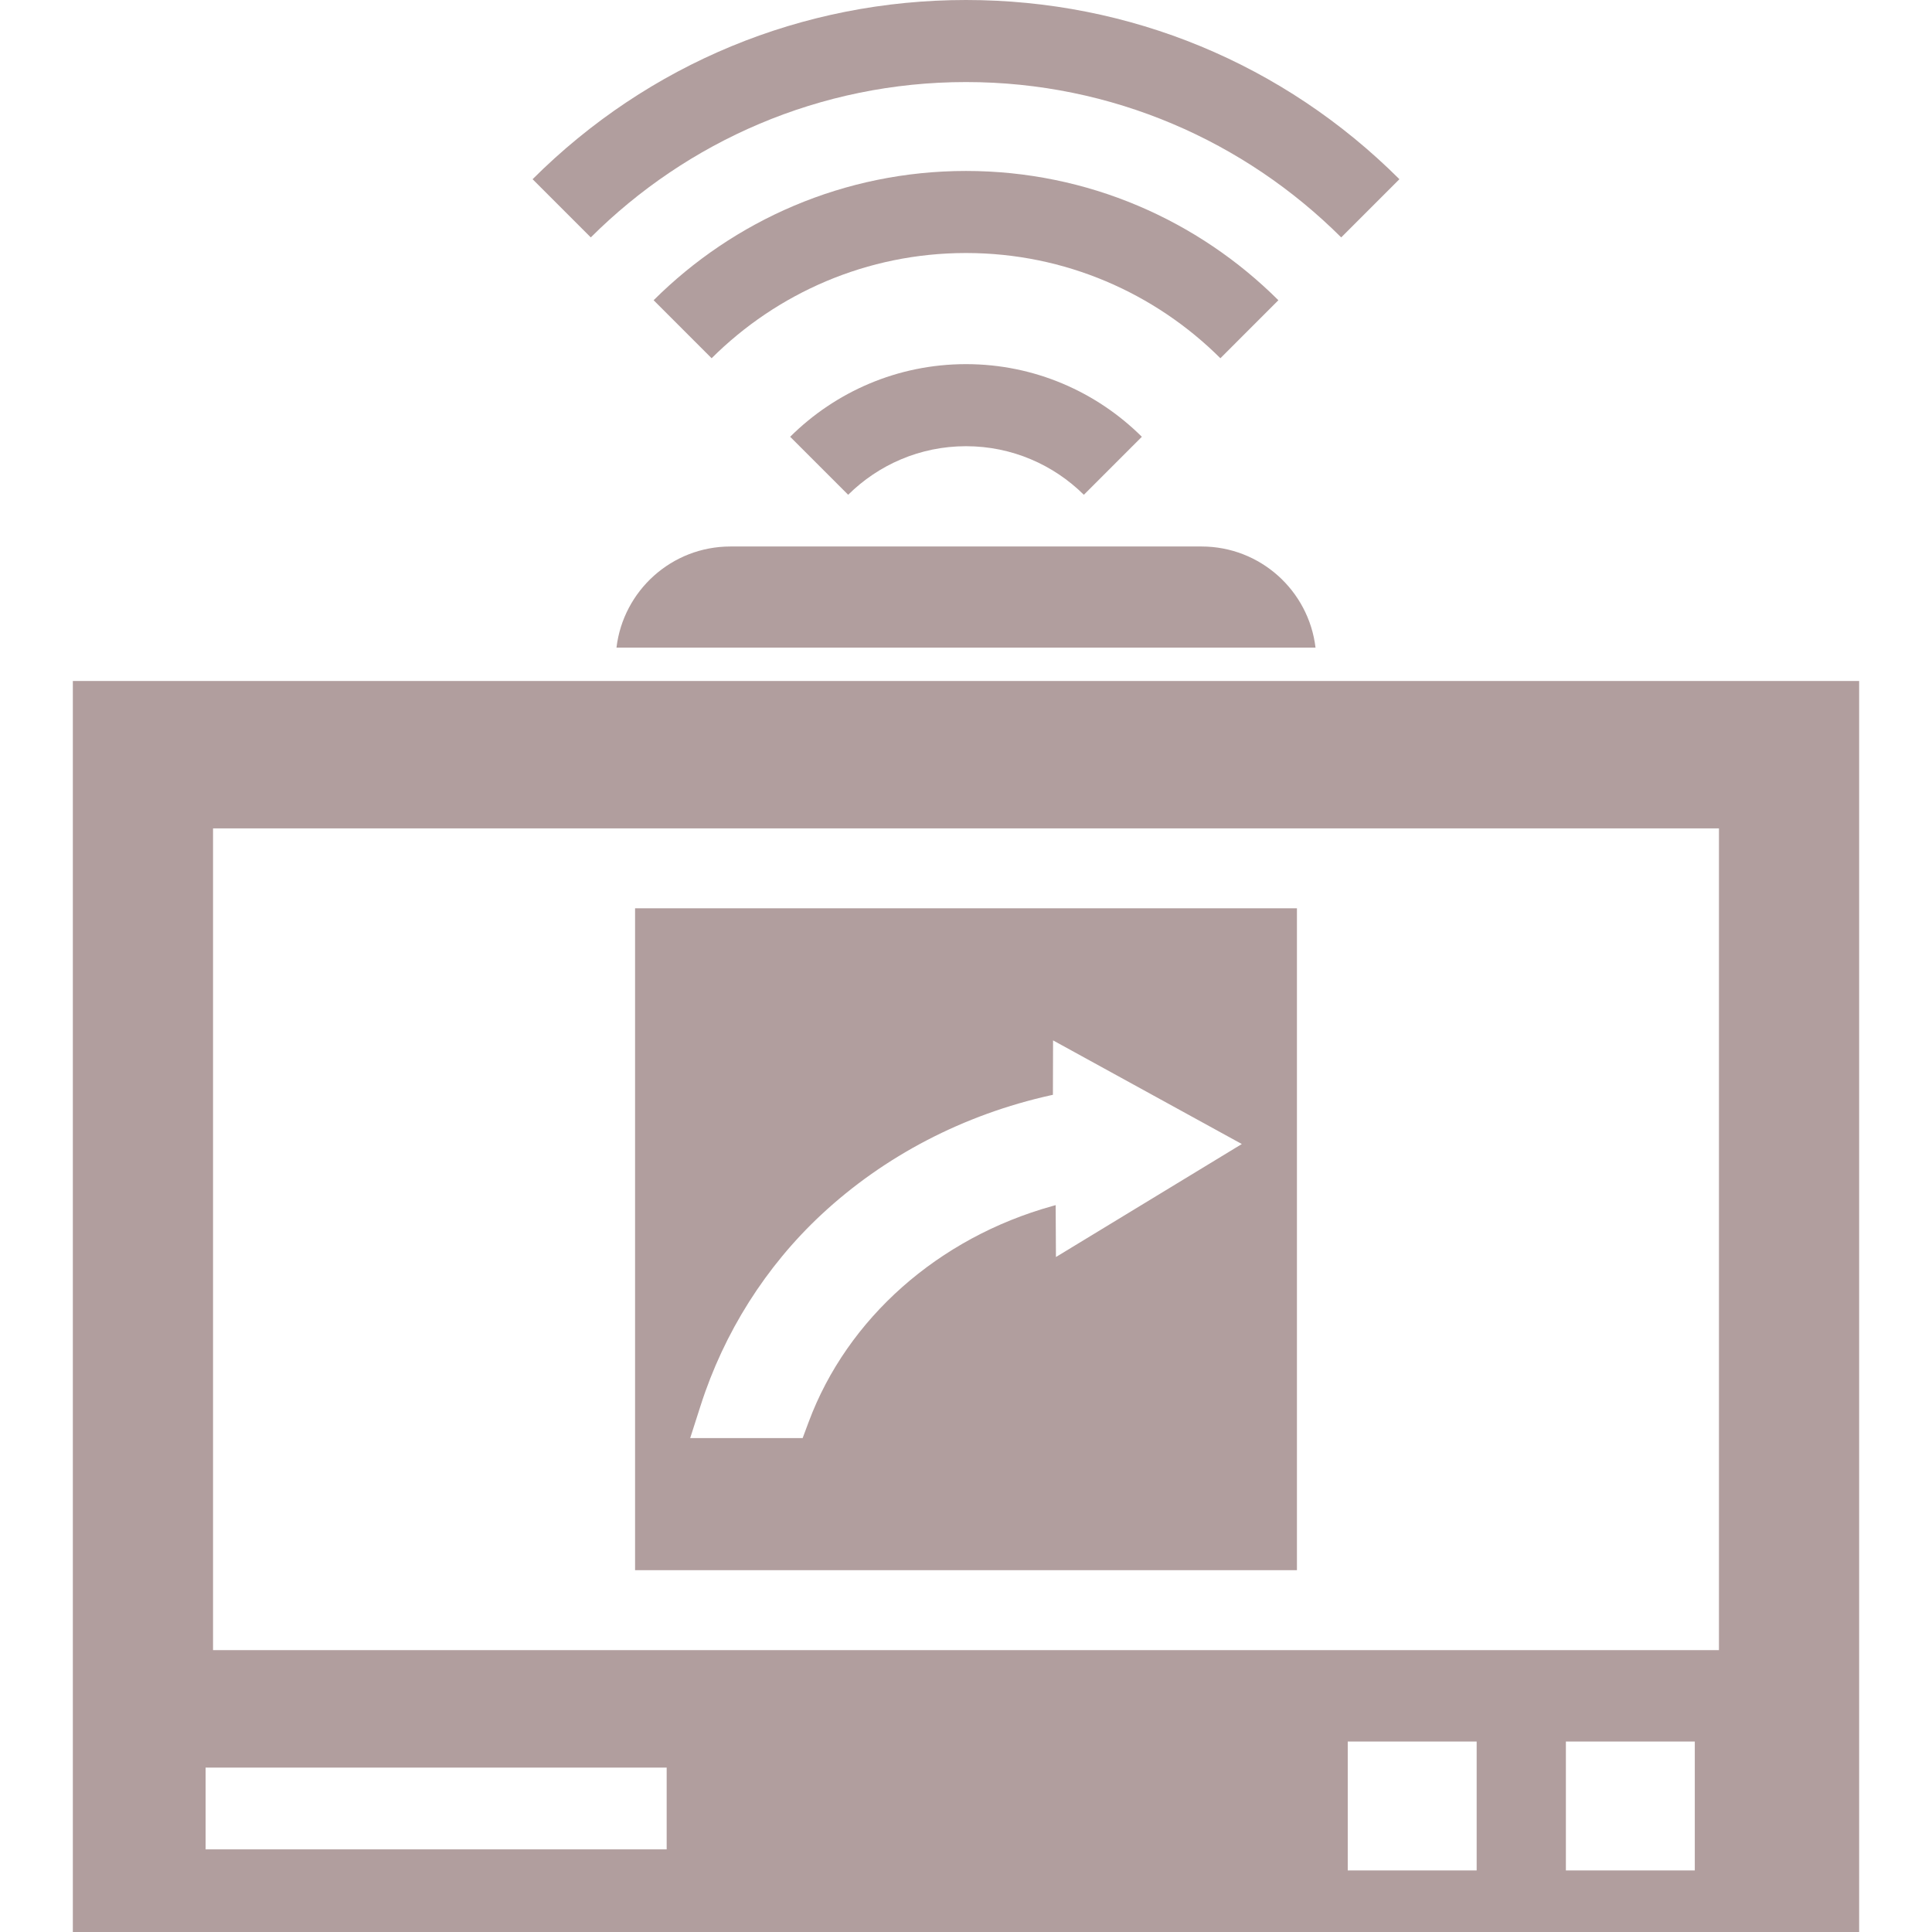
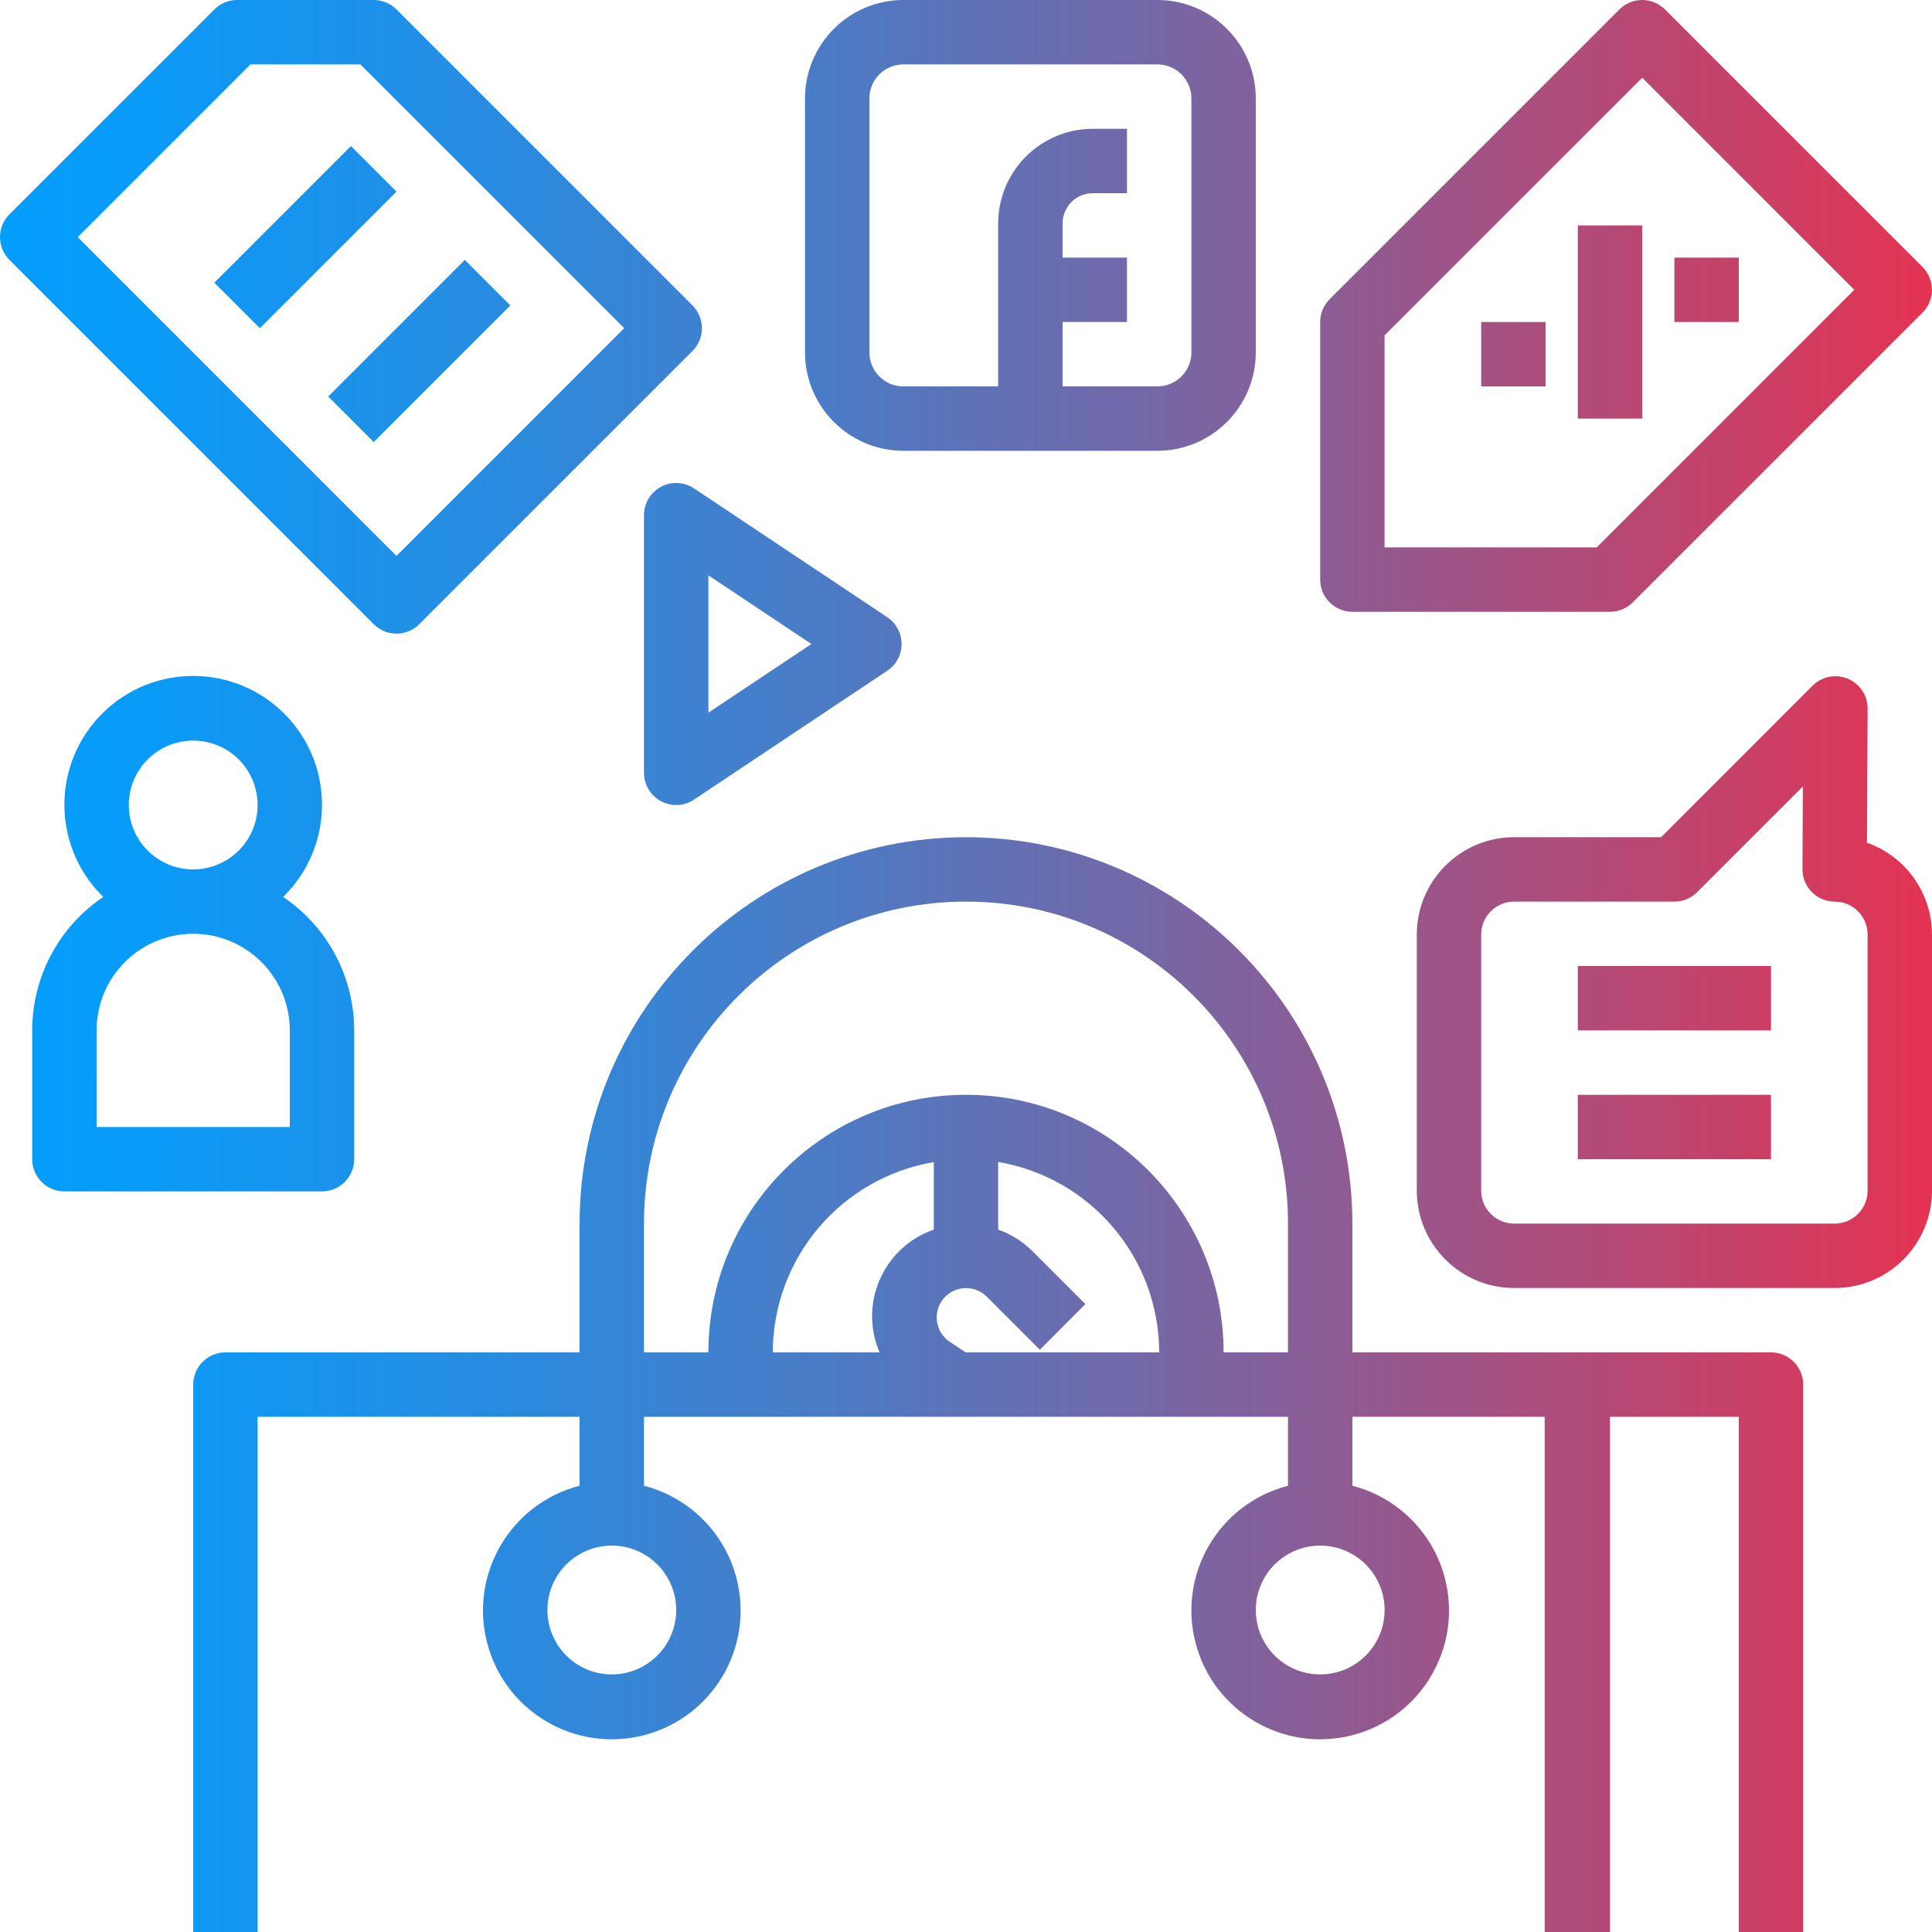
- <svg xmlns="http://www.w3.org/2000/svg" version="1.1" id="Capa_1" x="0px" y="0px" width="512px" height="512px" viewBox="0 0 503.584 503.584" style="enable-background:new 0 0 503.584 503.584;" xml:space="preserve" class="">
-   <g>
-     <g>
-       <g>
-         <path d="M18.987,177.508v326.076h465.609V177.508H18.987z M173.771,482.049H53.591v-21.322h120.181L173.771,482.049    L173.771,482.049z M384.896,487.541h-33.6v-33.598h33.6V487.541z M441.755,487.541h-33.6v-33.598h33.6V487.541z M448.056,430.111    H55.529V215.918h392.524v214.193H448.056z" data-original="#000000" class="active-path" data-old_color="#AF9D9D" fill="#B19E9E" />
-         <path d="M160.688,168.801h182.209c-1.777-14.844-14.391-26.355-29.713-26.355H190.398    C175.079,142.445,162.466,153.957,160.688,168.801z" data-original="#000000" class="active-path" data-old_color="#AF9D9D" fill="#B19E9E" />
-         <path d="M338.052,236.756H165.534v172.519h172.518V236.756z M275.237,327.648l-0.074-13.523l-0.842,0.234    c-29.728,8.266-53.478,29.291-63.527,56.248l-1.581,4.24H179.9l2.727-8.509c6.105-19.051,16.981-36.248,31.45-49.733    c16.445-15.328,37.131-26.09,59.826-31.119l0.543-0.121l0.038-14.184l49.202,27.016L275.237,327.648z" data-original="#000000" class="active-path" data-old_color="#AF9D9D" fill="#B19E9E" />
-         <path d="M205.958,113.848l15.119,15.119c7.896-7.82,18.75-12.662,30.716-12.662c11.966,0,22.819,4.842,30.716,12.662    l15.119-15.119c-11.771-11.693-27.974-18.934-45.835-18.934S217.728,102.154,205.958,113.848z" data-original="#000000" class="active-path" data-old_color="#AF9D9D" fill="#B19E9E" />
-         <path d="M251.792,21.389c38.134,0,72.718,15.484,97.8,40.494l15.172-15.172C334.565,16.59,294.454,0,251.792,0    C209.13,0,169.021,16.59,138.82,46.711l15.171,15.172C179.074,36.873,213.659,21.389,251.792,21.389z" data-original="#000000" class="active-path" data-old_color="#AF9D9D" fill="#B19E9E" />
-         <path d="M333.216,78.258c-20.887-20.813-49.678-33.697-81.423-33.697c-31.746,0-60.537,12.885-81.424,33.697l15.117,15.119    c17.014-16.939,40.458-27.428,66.307-27.428s49.292,10.488,66.306,27.428L333.216,78.258z" data-original="#000000" class="active-path" data-old_color="#AF9D9D" fill="#B19E9E" />
-       </g>
-     </g>
-   </g>
+ <svg xmlns="http://www.w3.org/2000/svg" xmlns:xlink="http://www.w3.org/1999/xlink" height="512pt" viewBox="0 0 512 512" width="512pt">
+   <linearGradient id="a">
+     <stop offset=".004" stop-color="#009fff" />
+     <stop offset=".093" stop-color="#099bf8" />
+     <stop offset=".242" stop-color="#238ee4" />
+     <stop offset=".431" stop-color="#4c7bc5" />
+     <stop offset=".654" stop-color="#865f99" />
+     <stop offset=".902" stop-color="#cf3d61" />
+     <stop offset=".995" stop-color="#ec2f4b" />
+   </linearGradient>
+   <linearGradient id="b" gradientTransform="matrix(.614557 0 0 -.614557 -.000758 518.6863)" gradientUnits="userSpaceOnUse" x1="-22.412" x2="859.543" xlink:href="#a" y1="712.089" y2="712.089" />
+   <linearGradient id="c" gradientTransform="matrix(.614557 0 0 -.614557 -.000758 518.6863)" gradientUnits="userSpaceOnUse" x1="-22.412" x2="859.543" xlink:href="#a" y1="691.262" y2="691.262" />
+   <linearGradient id="d" gradientTransform="matrix(.614557 0 0 -.614557 -.000758 518.6863)" gradientUnits="userSpaceOnUse" x1="-22.412" x2="859.543" xlink:href="#a" y1="705.147" y2="705.147" />
+   <linearGradient id="e" gradientTransform="matrix(.614557 0 0 -.614557 -.000758 518.6863)" gradientUnits="userSpaceOnUse" x1="-22.412" x2="859.543" xlink:href="#a" y1="719.033" y2="719.033" />
+   <linearGradient id="f" gradientTransform="matrix(.614557 0 0 -.614557 -.000758 518.6863)" gradientUnits="userSpaceOnUse" x1="-22.412" x2="859.543" xlink:href="#a" y1="246.931" y2="246.931" />
+   <linearGradient id="g" gradientTransform="matrix(.614557 0 0 -.614557 -.000758 518.6863)" gradientUnits="userSpaceOnUse" x1="-22.412" x2="859.543" xlink:href="#a" y1="707.381" y2="707.381" />
+   <linearGradient id="h" gradientTransform="matrix(.614557 0 0 -.614557 -.000693 518.6859)" gradientUnits="userSpaceOnUse" x1="-22.411" x2="859.545" xlink:href="#a" y1="692.66" y2="692.66" />
+   <linearGradient id="i" gradientTransform="matrix(.614557 0 0 -.614557 -.000799 518.6863)" gradientUnits="userSpaceOnUse" x1="-22.413" x2="859.543" xlink:href="#a" y1="741.746" y2="741.746" />
+   <linearGradient id="j" gradientTransform="matrix(.614557 0 0 -.614557 -.000758 518.6863)" gradientUnits="userSpaceOnUse" x1="-22.412" x2="859.543" xlink:href="#a" y1="746.803" y2="746.803" />
+   <linearGradient id="k" gradientTransform="matrix(.614557 0 0 -.614557 -.000758 518.6863)" gradientUnits="userSpaceOnUse" x1="-22.412" x2="859.543" xlink:href="#a" y1="566.295" y2="566.295" />
+   <linearGradient id="l" gradientTransform="matrix(.614557 0 0 -.614557 -.000758 518.6863)" gradientUnits="userSpaceOnUse" x1="-22.412" x2="859.543" xlink:href="#a" y1="441.384" y2="441.384" />
+   <linearGradient id="m" gradientTransform="matrix(.614557 0 0 -.614557 -.000758 518.6863)" gradientUnits="userSpaceOnUse" x1="-22.412" x2="859.543" xlink:href="#a" y1="413.555" y2="413.555" />
+   <linearGradient id="n" gradientTransform="matrix(.614557 0 0 -.614557 -.000758 518.6863)" gradientUnits="userSpaceOnUse" x1="-22.412" x2="859.543" xlink:href="#a" y1="358.014" y2="358.014" />
+   <linearGradient id="o" gradientTransform="matrix(.614557 0 0 -.614557 -.000758 518.6863)" gradientUnits="userSpaceOnUse" x1="-22.412" x2="859.543" xlink:href="#a" y1="420.496" y2="420.496" />
+   <path d="m441.23 2.5c-3.332-3.332-8.734-3.332-12.066 0l-76.801 76.801c-1.598 1.598-2.5 3.77-2.5 6.031v68.27c0 4.711 3.824 8.531 8.535 8.531h68.266c2.266 0 4.434-.898 6.035-2.5l76.797-76.801c3.332-3.332 3.332-8.734 0-12.066zm-18.098 142.566h-56.203v-56.199l68.27-68.27 56.199 56.203zm0 0" fill="url(#b)" />
+   <path d="m392.531 85.332h17.066v17.07h-17.066zm0 0" fill="url(#c)" />
+   <path d="m418.133 59.734h17.066v51.199h-17.066zm0 0" fill="url(#d)" />
+   <path d="m443.73 68.266h17.066v17.066h-17.066zm0 0" fill="url(#e)" />
+   <path d="m256 221.867c-56.531.059-102.34 45.871-102.402 102.398v34.133h-93.867c-4.711 0-8.531 3.82-8.531 8.535v145.066h17.066v-136.535h85.332v18.281c-18.25 4.711-29.227 23.328-24.516 41.582 4.715 18.254 23.332 29.227 41.582 24.516 18.254-4.715 29.23-23.332 24.52-41.582-3.105-12.023-12.496-21.414-24.52-24.516v-18.281h170.668v18.281c-18.254 4.711-29.227 23.328-24.516 41.582 4.715 18.254 23.328 29.227 41.582 24.516 18.254-4.715 29.23-23.332 24.516-41.582-3.102-12.023-12.492-21.414-24.516-24.516v-18.281h50.953v136.535h17.312v-136.535h34.133v136.535h17.07v-145.066c0-4.715-3.824-8.535-8.535-8.535h-110.934v-34.133c-.062-56.527-45.871-102.336-102.398-102.398zm-76.801 204.801c0 9.426-7.641 17.066-17.066 17.066-9.426 0-17.066-7.641-17.066-17.066s7.641-17.066 17.066-17.066c9.426 0 17.066 7.641 17.066 17.066zm68.266-100.812c-12.688 4.406-19.402 18.262-14.996 30.949.188.539.395 1.07.617 1.594h-28.289c.047-24.957 18.062-46.25 42.668-50.43zm8.449 32.543-4.227-2.812c-3.57-2.395-4.527-7.227-2.133-10.797.273-.414.59-.801.941-1.152 3.039-3.035 7.965-3.035 11.008 0l14.062 14.062 12.066-12.098-14.062-14.062c-2.562-2.535-5.648-4.473-9.039-5.684v-17.922c24.617 4.184 42.637 25.496 42.668 50.469h-51.285zm68.352 0c0-37.699-30.562-68.266-68.266-68.266s-68.27 30.562-68.27 68.266h-17.066v-34.133c0-47.129 38.207-85.332 85.336-85.332 47.125 0 85.332 38.203 85.332 85.332v34.133zm42.668 68.27c0 9.426-7.641 17.066-17.07 17.066-9.422 0-17.066-7.641-17.066-17.066s7.641-17.066 17.066-17.066 17.07 7.641 17.07 17.066zm0 0" fill="url(#f)" />
+   <path d="m105.07 2.5c-1.602-1.602-3.77-2.5-6.035-2.5h-36.199c-2.262 0-4.434.898-6.031 2.5l-54.305 54.305c-3.332 3.332-3.332 8.734 0 12.066l96.535 96.547c3.332 3.336 8.734 3.34 12.07.008 0-.004.004-.004.004-.008l72.406-72.406c3.332-3.332 3.332-8.734 0-12.066zm0 144.82-84.48-84.48 45.781-45.773h29.133l69.914 69.906zm0 0" fill="url(#g)" />
+   <path d="m86.977 105.074 36.203-36.203 12.07 12.07-36.207 36.199zm0 0" fill="url(#h)" />
+   <path d="m56.805 74.91 36.203-36.203 12.07 12.066-36.203 36.203zm0 0" fill="url(#i)" />
+   <path d="m306.73 0h-67.328c-14.391.02-26.051 11.68-26.07 26.07v67.328c.02 14.387 11.68 26.051 26.07 26.066h67.328c14.387-.016 26.047-11.68 26.066-26.066v-67.328c-.016-14.391-11.676-26.051-26.066-26.07zm9 93.398c-.004 4.969-4.031 8.996-9 9h-25.133v-17.066h17.066v-17.066h-17.066v-9.07c.004-4.414 3.582-7.992 7.996-7.996h9.07v-17.066h-9.07c-13.836.016-25.047 11.227-25.062 25.062v43.203h-25.129c-4.969-.004-9-4.031-9.004-9v-67.328c.004-4.973 4.035-9 9.004-9.004h67.328c4.969.004 8.996 4.031 9 9.004zm0 0" fill="url(#j)" />
+   <path d="m175.172 129.008c-2.777 1.484-4.508 4.379-4.508 7.527v68.266c0 4.711 3.82 8.535 8.531 8.535 1.688 0 3.336-.5 4.738-1.438l51.199-34.133c3.922-2.613 4.98-7.91 2.367-11.832-.625-.938-1.43-1.742-2.367-2.367l-51.199-34.133c-2.617-1.75-5.988-1.914-8.762-.426zm12.559 23.465 27.309 18.195-27.309 18.191zm0 0" fill="url(#k)" />
+   <path d="m8.531 273.066v34.133c0 4.715 3.82 8.535 8.535 8.535h68.266c4.711 0 8.531-3.824 8.531-8.535v-34.133c-.004-14.188-7.062-27.445-18.832-35.371 13.496-13.164 13.766-34.773.602-48.266-13.164-13.496-34.773-13.766-48.27-.602-13.492 13.16-13.762 34.773-.598 48.266.195.203.395.402.598.602-11.766 7.926-18.824 21.184-18.832 35.371zm42.668-76.801c9.426 0 17.066 7.641 17.066 17.066s-7.641 17.066-17.066 17.066-17.066-7.641-17.066-17.066 7.641-17.066 17.066-17.066zm-25.602 76.801c0-14.137 11.461-25.602 25.602-25.602 14.137 0 25.598 11.465 25.598 25.602v25.602h-51.199zm0 0" fill="url(#l)" />
+   <path d="m418.133 256h51.199v17.066h-51.199zm0 0" fill="url(#m)" />
+   <path d="m418.133 290.133h51.199v17.066h-51.199zm0 0" fill="url(#n)" />
+   <path d="m494.77 223.324.164-35.547c.02-4.715-3.781-8.555-8.496-8.574-2.273-.012-4.461.887-6.074 2.496l-40.164 40.168h-38.945c-14.238.012-25.773 11.551-25.789 25.785v67.895c.016 14.234 11.551 25.773 25.789 25.785h84.957c14.234-.012 25.773-11.551 25.785-25.785v-67.891c-.012-10.941-6.914-20.684-17.227-24.332zm.164 92.223c-.008 4.812-3.91 8.715-8.723 8.719h-84.957c-4.816-.004-8.719-3.906-8.723-8.719v-67.891c.004-4.816 3.906-8.719 8.723-8.723h42.477c2.262 0 4.434-.898 6.035-2.5l28.004-28.008-.094 21.973c0 4.715 3.82 8.535 8.535 8.535 4.812.004 8.715 3.906 8.719 8.723v67.891zm0 0" fill="url(#o)" />
</svg>
